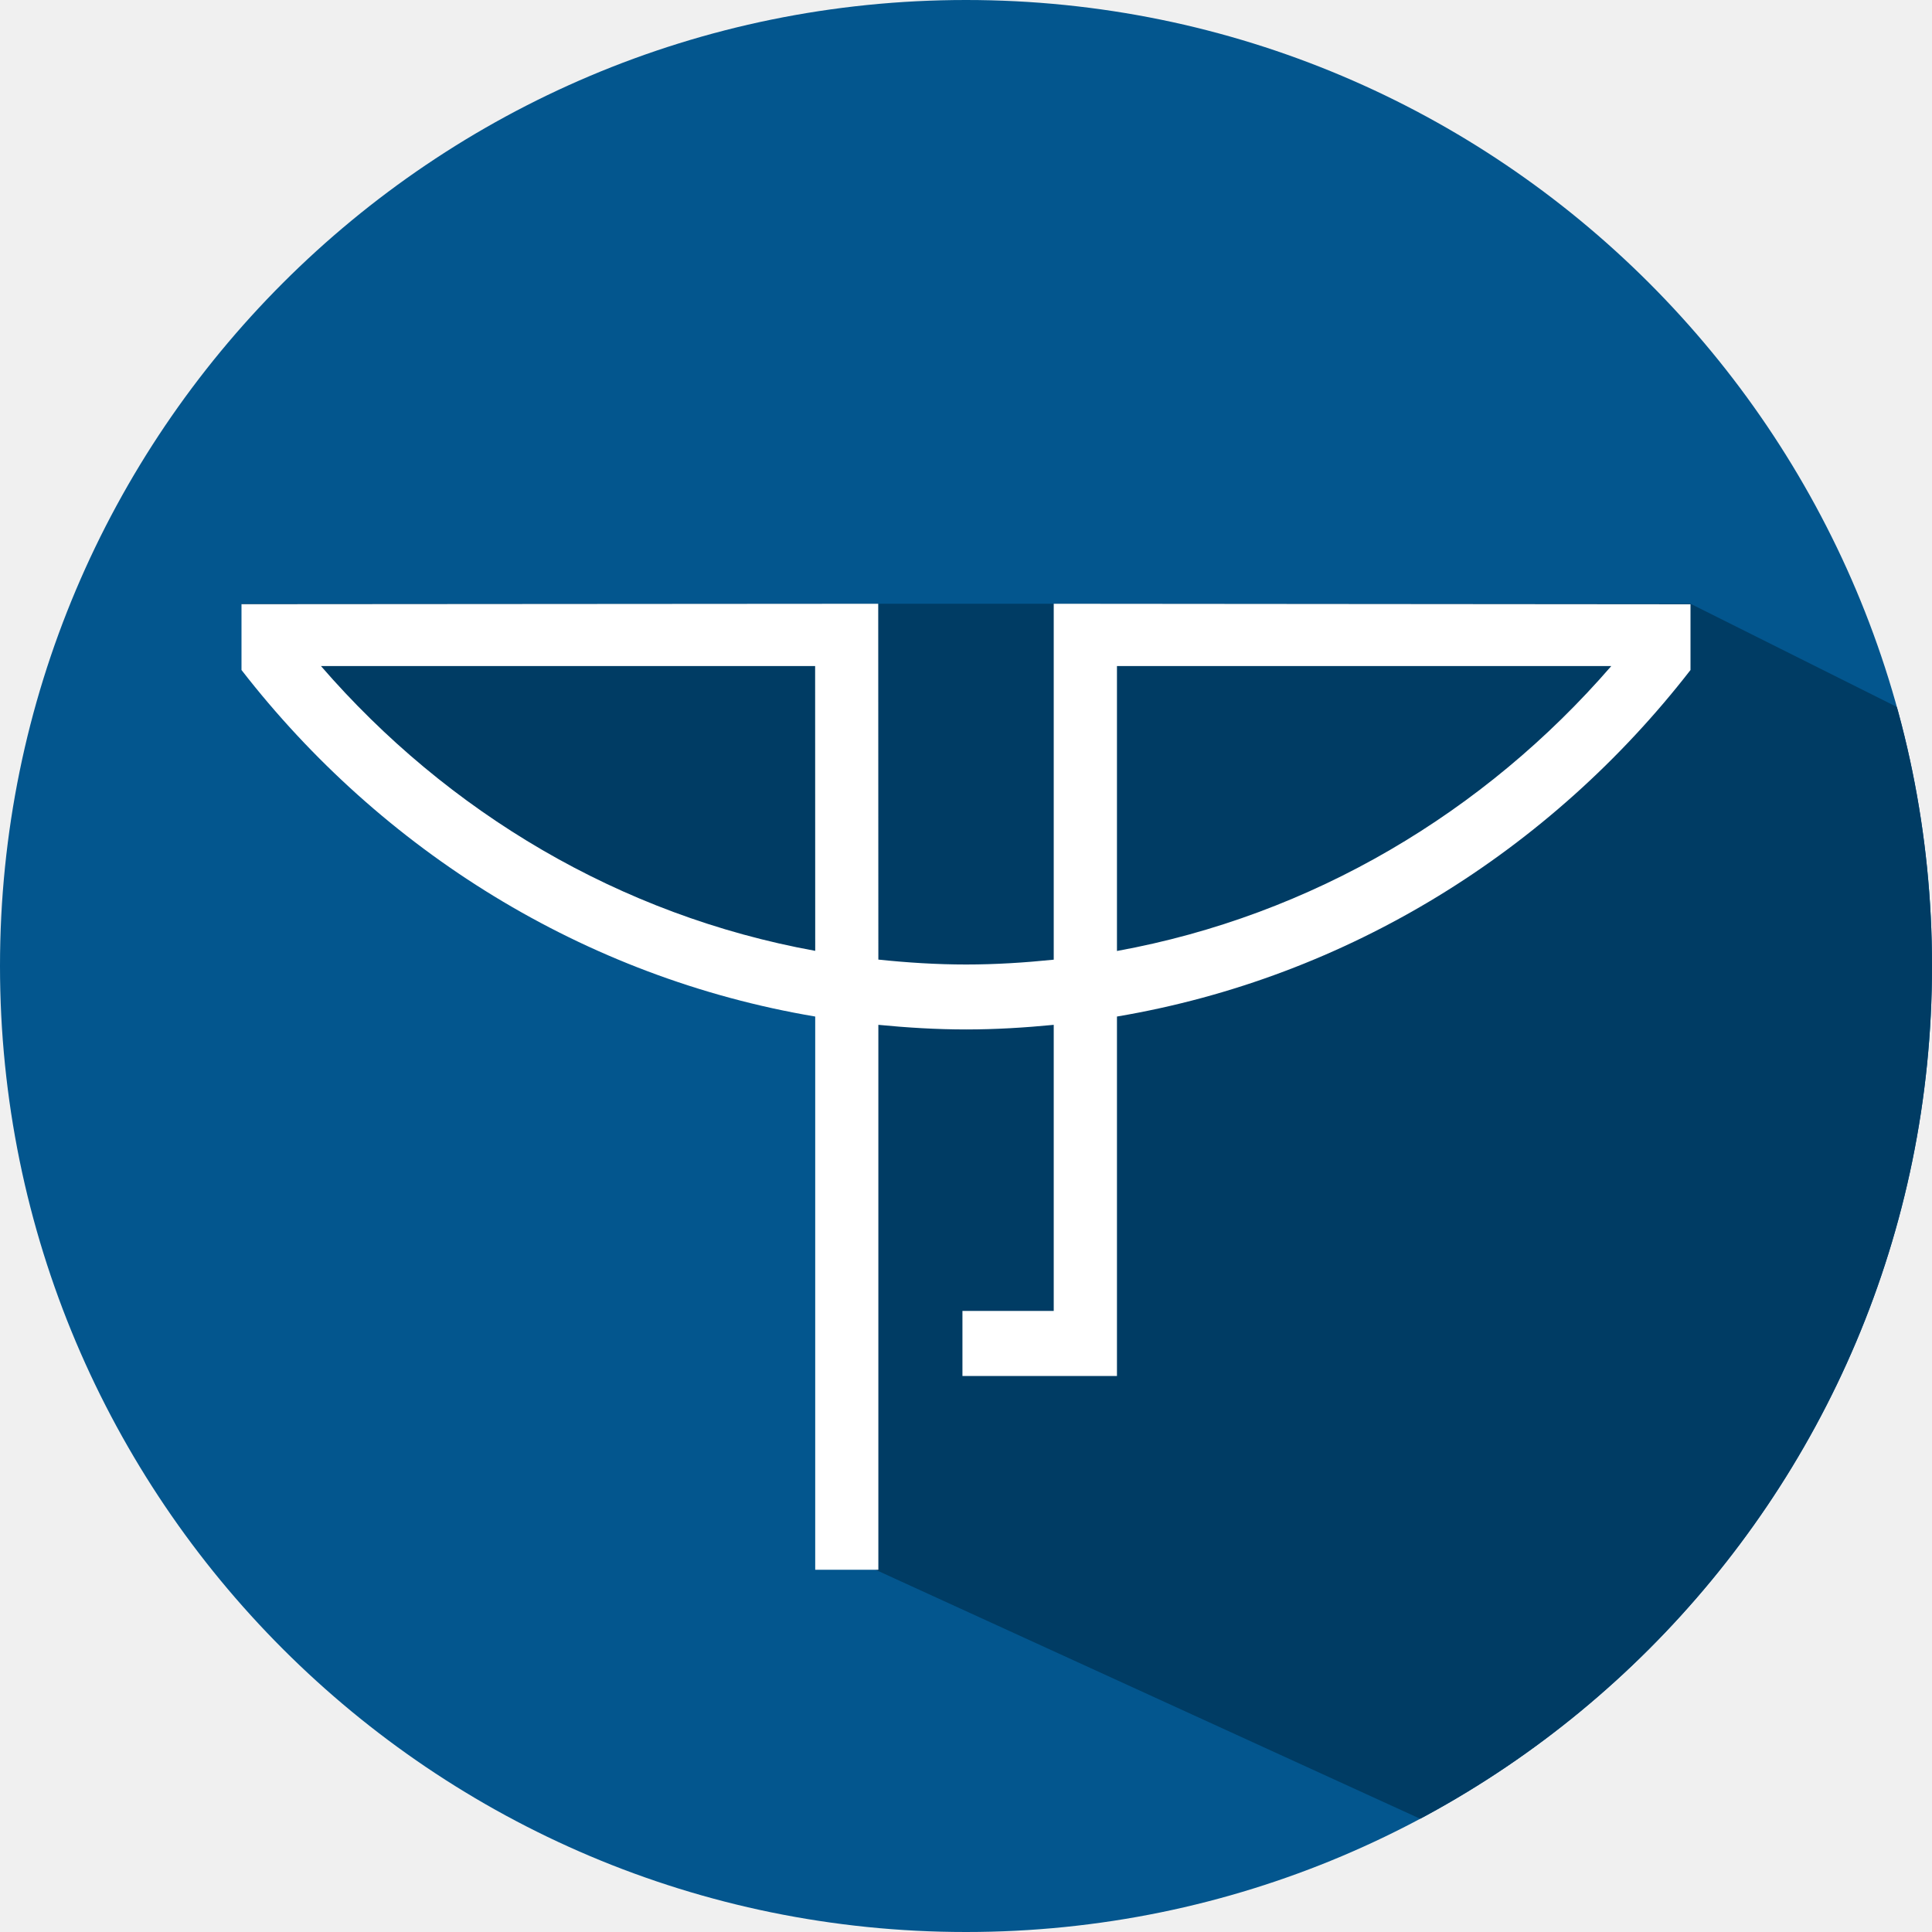
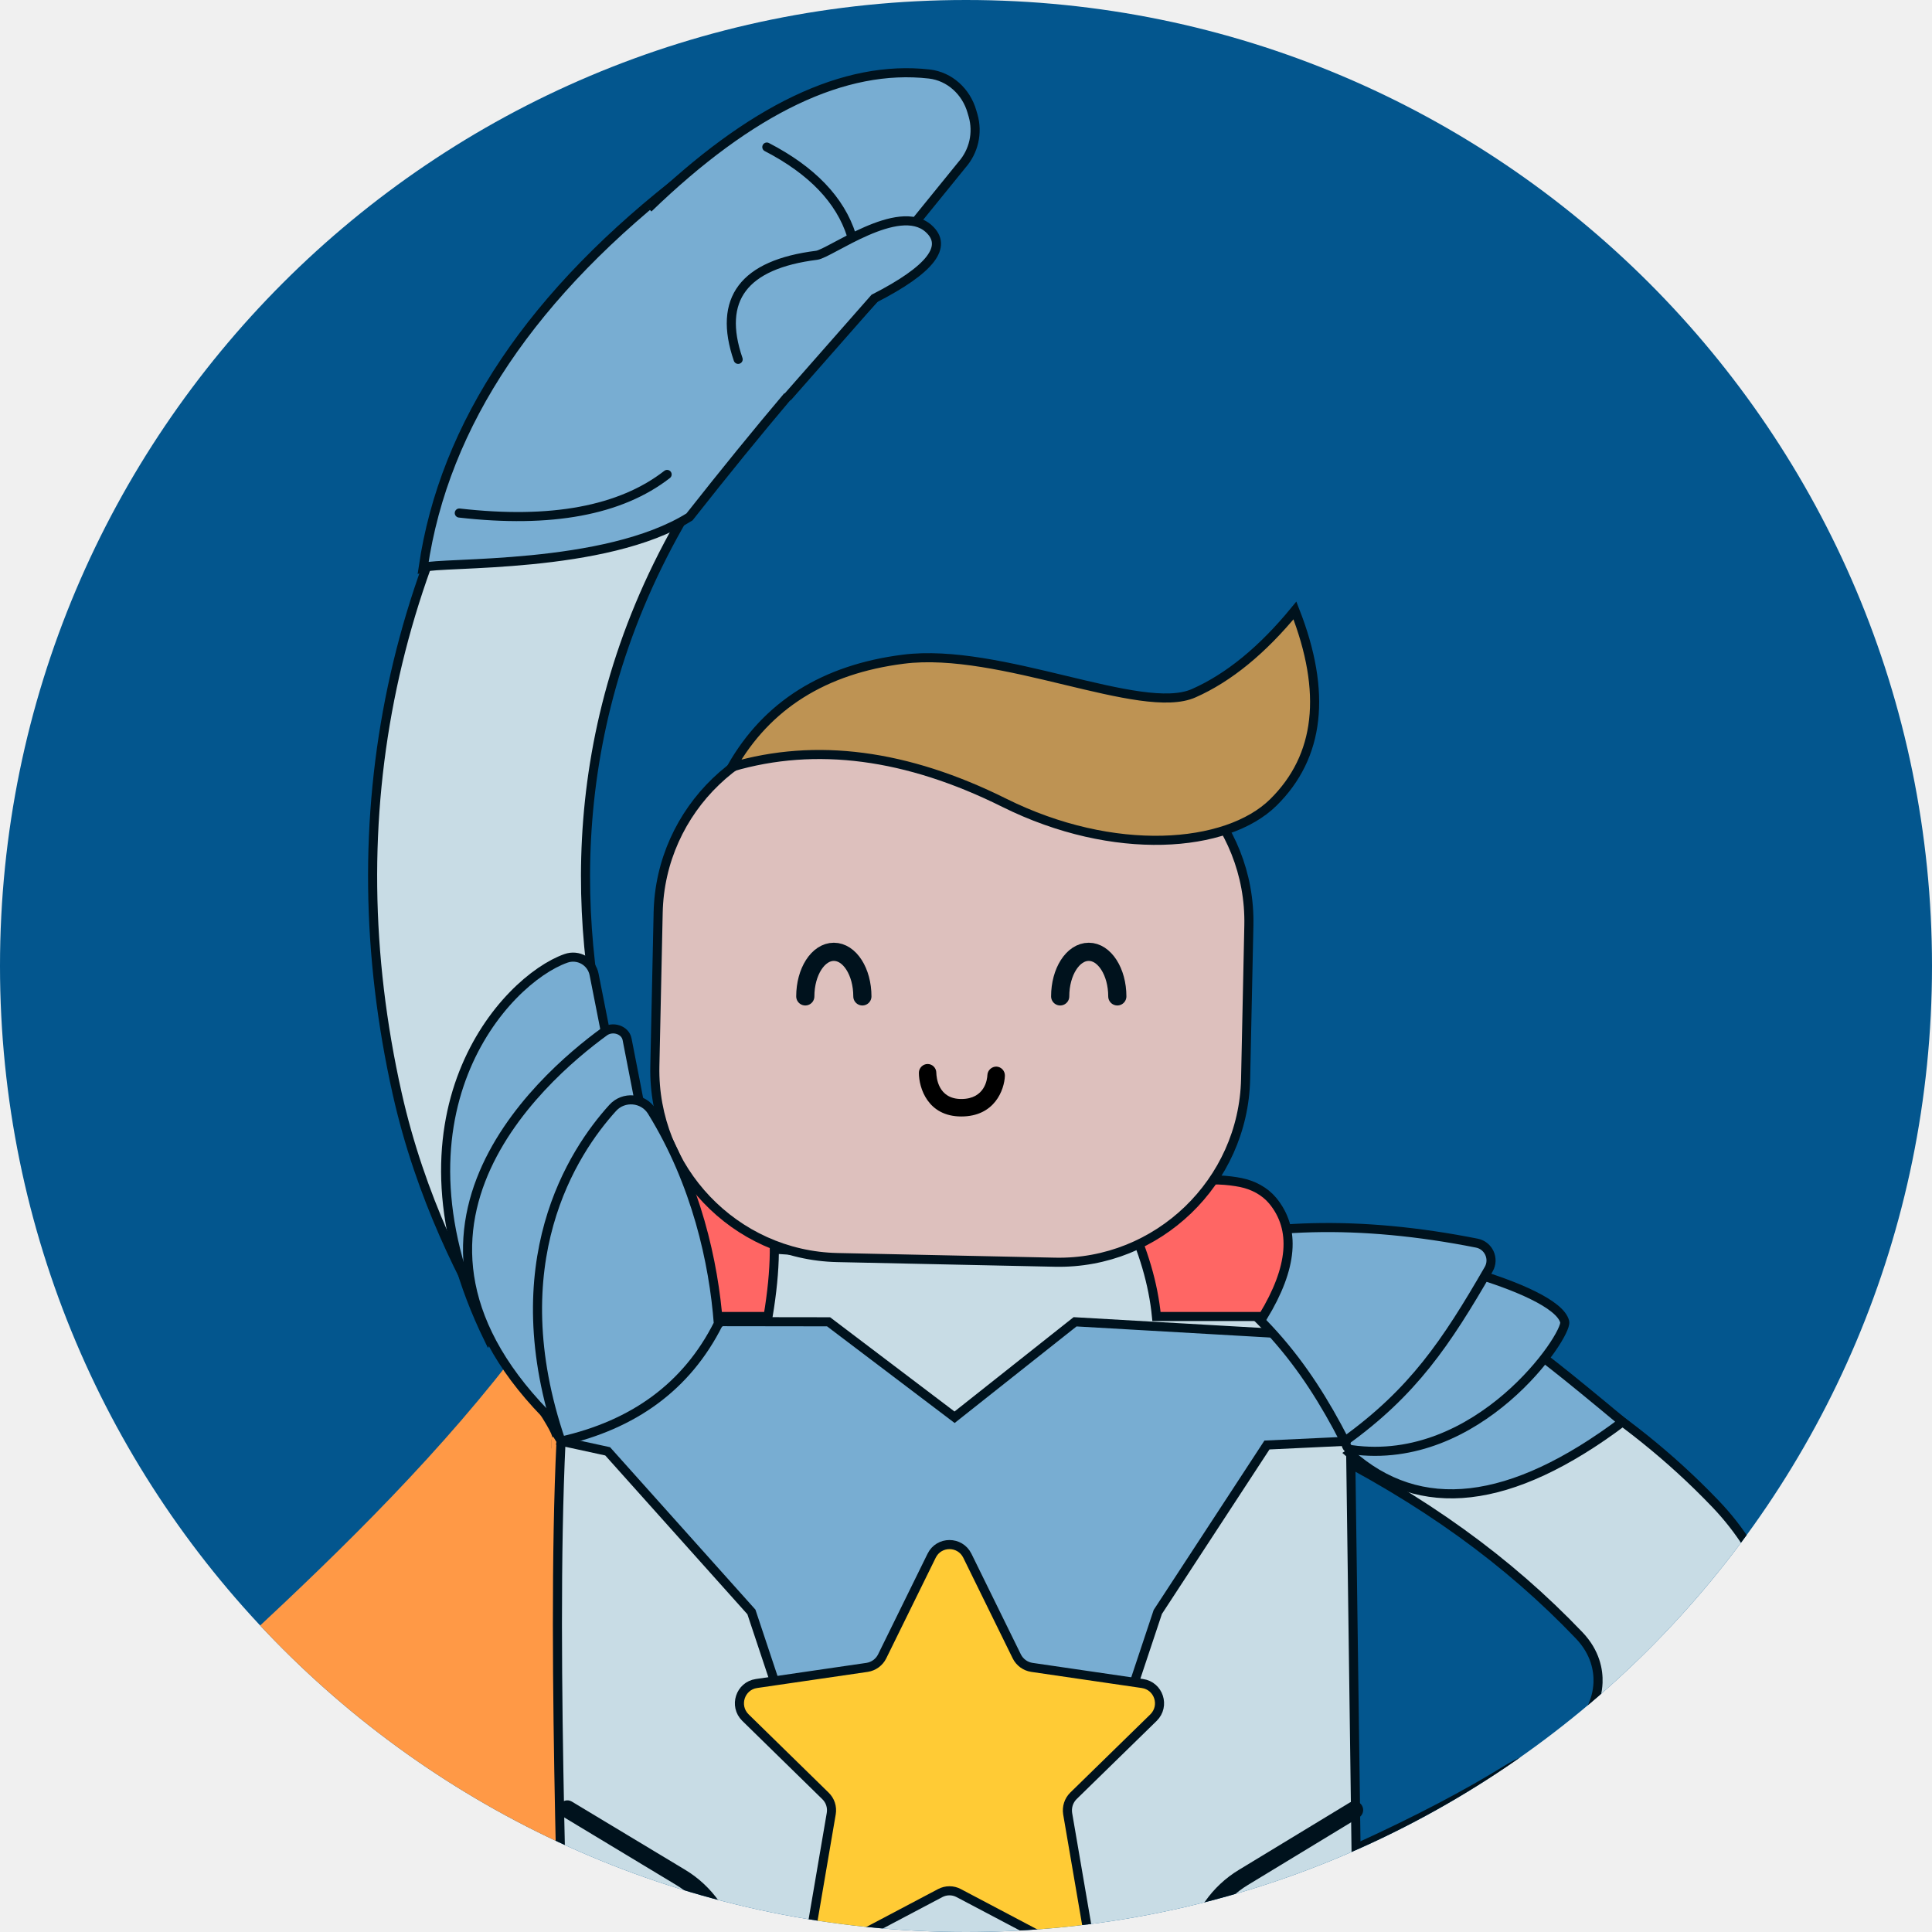
<svg xmlns="http://www.w3.org/2000/svg" width="44" height="44" viewBox="0 0 44 44" fill="none">
  <circle cx="22" cy="22" r="22" fill="#03568E" />
-   <mask id="mask0_6_1529" style="mask-type:alpha" maskUnits="userSpaceOnUse" x="0" y="0" width="44" height="44">
-     <circle cx="22" cy="22" r="22" fill="#C4C4C4" />
+   <mask id="mask0_21_4132" style="mask-type:alpha" maskUnits="userSpaceOnUse" x="0" y="0" width="44" height="44">
+     <circle cx="22" cy="22" r="22" fill="#03568E" />
  </mask>
-   <g mask="url(#mask0_6_1529)">
-     <path d="M5.5 13.75L11.344 19.594L19.938 23.375V35.75L44 46.75V16.5L38.5 13.75H5.5Z" fill="#003C64" />
-     <path fill-rule="evenodd" clip-rule="evenodd" d="M38.5 13.762V15.259C35.311 19.37 30.7 22.262 25.438 23.151V31.338H21.919V29.856H23.998V23.34C23.34 23.404 22.676 23.445 22.003 23.445C21.328 23.445 20.662 23.404 20.004 23.34V35.75H18.566V23.151C13.3 22.262 8.69 19.37 5.5 15.259V13.76L20.001 13.75L20.004 21.854C20.662 21.923 21.328 21.966 22.003 21.966C22.679 21.966 23.34 21.923 23.998 21.856V13.75L38.5 13.762ZM18.566 21.655L18.564 15.169H7.31C10.194 18.5 14.118 20.848 18.566 21.655ZM36.696 15.169H25.438V21.658C29.884 20.849 33.811 18.5 36.696 15.169Z" fill="white" />
+   <g mask="url(#mask0_21_4132)">
+     <mask id="mask1_21_4132" style="mask-type:alpha" maskUnits="userSpaceOnUse" x="-5" y="0" width="54" height="53">
+       <circle cx="22" cy="26.5" r="26.5" fill="#03568E" />
+     </mask>
+     <g mask="url(#mask1_21_4132)">
+       <path d="M13.352 28.525C6.496 39.471 -7.275 43.838 -3.527 55.51C-3.281 56.276 5.895 51.339 10.28 56.878C17.851 66.439 25.534 66.284 28.593 64.966C28.053 58.589 27.436 56.027 28.557 49.727C29.005 47.206 29.586 44.705 29.932 42.165C30.183 40.317 30.311 38.451 30.341 36.588C30.372 34.848 30.3 33.033 29.486 31.498C28.583 29.792 27.569 29.933 25.733 29.352C24.509 28.967 20.383 28.692 13.352 28.525Z" fill="#FF9946" />
+       <path d="M31.678 46.185C31.038 45.224 37.07 44.054 38.89 42.415C40.103 41.32 40.639 40.073 40.697 38.482C40.756 36.912 40.178 35.411 39.074 34.254C36.983 32.067 34.655 30.812 31.831 29.401C30.767 28.869 29.474 29.306 28.944 30.373C28.414 31.442 28.836 32.362 29.901 32.892C32.428 34.154 34.353 35.557 35.966 37.246C36.337 37.636 36.404 38.045 36.394 38.32C36.378 38.731 36.184 39.124 35.843 39.431C34.538 40.608 32.92 41.965 31.204 42.397C30.049 42.687 29.581 43.587 29.87 44.746C30.116 45.728 30.715 46.185 31.678 46.185Z" fill="#C8DCE5" stroke="#00121D" stroke-width="0.207" />
+       <path d="M30.981 42.05C32.292 41.451 33.408 40.865 34.325 40.297C35.177 39.767 36.232 39.783 37.236 39.821C38.421 39.865 39.97 40.089 41.376 40.808C41.596 40.921 41.593 41.237 41.378 41.353C39.678 42.25 34.127 45.203 32.502 46.283C32.369 46.373 32.225 46.573 32.184 46.73L32.003 47.424C31.918 47.755 31.654 48.007 31.322 48.077L30.098 48.334L29.927 44.008C29.896 43.211 30.3 42.461 30.981 42.05Z" fill="#78ADD2" stroke="#00121D" stroke-width="0.207" />
+       <path d="M30.299 28.453L30.749 32.18L30.956 47.504C26.079 49.29 20.091 48.737 12.849 47.756C12.915 45.586 12.534 37.906 12.777 32.822L12.905 28.188C14.892 28.224 19.822 28.62 20.734 28.645H22.058C22.828 28.625 23.588 28.45 25.209 28.417C25.675 28.409 25.959 27.774 26.448 27.767L30.299 28.453Z" fill="#C8DCE5" stroke="#00121D" stroke-width="0.207" />
+       <path d="M24.484 30.103L21.74 32.277L18.87 30.103L14.446 30.097C13.619 30.766 12.912 31.663 12.777 32.822L13.839 33.053L17.113 36.711L18.05 39.525L21.74 41.258L25.431 39.525L26.368 36.711L28.854 32.909L30.705 32.822C30.587 31.82 30.045 31.015 29.364 30.383L24.484 30.103Z" fill="#78ADD2" stroke="#00121D" stroke-width="0.207" />
+       <path d="M0.267 42.535C-1.937 47.038 -2.173 50.215 -0.432 52.066C-0.253 52.256 -0.332 52.57 -0.578 52.659C-1.564 53.025 -3.425 53.904 -3.522 55.379C-3.525 55.415 -3.568 55.425 -3.584 55.394C-3.991 54.533 -6.241 48.958 0.267 42.535Z" fill="#FE8522" stroke="#00121D" stroke-width="0.207" />
+       <path d="M12.551 32.884H12.553H12.551Z" fill="#402318" stroke="#00121D" stroke-width="0.207" />
+       <path d="M30.741 33.102C32.338 34.534 34.407 34.292 36.952 32.383C35.661 31.306 34.904 30.707 34.676 30.589L30.741 33.102Z" fill="#78ADD2" stroke="#00121D" stroke-width="0.207" />
+       <path d="M31.549 28.677C31.506 28.376 35.441 29.296 35.635 30.103C35.707 30.409 33.674 33.424 30.776 33.015C30.694 33.005 30.64 32.922 30.658 32.843L31.549 28.677Z" fill="#78ADD2" stroke="#00121D" stroke-width="0.207" />
+       <path d="M30.628 32.822C29.716 31.039 28.608 29.633 26.611 28.486C28.639 27.844 30.978 27.785 33.636 28.312C33.902 28.366 34.04 28.666 33.905 28.903C32.934 30.586 32.182 31.702 30.628 32.822Z" fill="#78ADD2" stroke="#00121D" stroke-width="0.207" />
+       <path d="M17.32 48.067C17.228 48.067 17.146 48.003 17.126 47.908L16.406 44.358C16.286 43.761 15.92 43.24 15.4 42.929L12.817 41.371C12.722 41.315 12.692 41.191 12.751 41.099C12.807 41.004 12.927 40.973 13.022 41.029L15.605 42.584C16.219 42.954 16.655 43.571 16.798 44.278L17.517 47.828C17.538 47.935 17.469 48.041 17.361 48.064C17.349 48.067 17.336 48.067 17.32 48.067Z" fill="#00121D" />
+       <path d="M26.501 48.067C26.488 48.067 26.476 48.067 26.46 48.064C26.353 48.041 26.284 47.935 26.307 47.828L27.026 44.278C27.17 43.571 27.602 42.954 28.216 42.584L30.743 41.05C30.838 40.993 30.961 41.024 31.017 41.119C31.074 41.214 31.043 41.337 30.948 41.394L28.422 42.928C27.904 43.239 27.536 43.761 27.415 44.358L26.696 47.907C26.678 48.002 26.593 48.067 26.501 48.067Z" fill="#00121D" />
+       <path d="M13.734 27.965C14.64 28.083 15.152 28.756 15.262 29.982H17.492C17.855 27.813 17.528 26.53 16.511 26.134L15.672 26.821C14.712 26.803 14.066 27.183 13.734 27.965Z" fill="#FF6664" stroke="#00121D" stroke-width="0.207" />
+       <path d="M25.662 27.677C26.041 28.476 26.266 29.242 26.338 29.982H28.767C29.443 28.869 29.517 27.99 28.985 27.345C28.8 27.124 28.537 26.988 28.258 26.931C27.707 26.823 26.586 26.759 25.662 27.677Z" fill="#FF6664" stroke="#00121D" stroke-width="0.207" />
+       <path d="M24.026 28.746L19.072 28.64C16.735 28.591 14.863 26.63 14.914 24.281L14.989 20.788C15.037 18.441 16.993 16.562 19.328 16.614L24.282 16.719C26.622 16.771 28.493 18.732 28.442 21.078L28.368 24.572C28.319 26.918 26.363 28.797 24.026 28.746Z" fill="#DDC0BD" stroke="#00121D" stroke-width="0.207" />
+       <path d="M16.665 17.468C17.468 16.059 18.769 15.242 20.571 15.013C22.781 14.73 25.996 16.319 27.187 15.787C27.983 15.435 28.751 14.805 29.491 13.903C30.223 15.771 30.059 17.229 28.999 18.275C27.939 19.318 25.369 19.526 22.87 18.282C20.651 17.177 18.582 16.905 16.665 17.468Z" fill="#BE9353" stroke="#00121D" stroke-width="0.207" />
+       <path d="M24.145 22.692C24.145 22.132 24.435 21.677 24.796 21.677C25.154 21.677 25.446 22.132 25.446 22.692" stroke="#00121D" stroke-width="0.414" stroke-linecap="round" />
+       <path d="M18.34 22.692C18.34 22.132 18.631 21.677 18.99 21.677C19.351 21.677 19.64 22.132 19.64 22.692" stroke="#00121D" stroke-width="0.414" stroke-linecap="round" />
+       <path fill-rule="evenodd" clip-rule="evenodd" d="M21.893 25.427C21.13 25.427 20.927 24.777 20.927 24.433C20.927 24.322 21.017 24.232 21.127 24.232C21.235 24.232 21.324 24.322 21.324 24.433C21.327 24.53 21.36 25.029 21.893 25.029C22.433 25.029 22.484 24.574 22.487 24.484C22.492 24.374 22.587 24.289 22.694 24.291C22.804 24.297 22.889 24.389 22.886 24.5C22.873 24.821 22.653 25.427 21.893 25.427ZM21.324 24.433H21.327H21.324Z" fill="black" />
+       <path d="M12.658 32.802C13.001 32.617 10.103 29.62 9.046 24.906C7.625 18.57 8.92 12.45 12.794 7.204L16.677 10.096C9.384 19.971 16.288 30.044 16.36 30.147L12.658 32.802Z" fill="#C8DCE5" stroke="#00121D" stroke-width="0.207" />
+       <path d="M22.031 35.431L23.157 37.724C23.224 37.857 23.35 37.95 23.498 37.973L26.017 38.341C26.391 38.395 26.539 38.852 26.271 39.117L24.445 40.901C24.34 41.006 24.292 41.155 24.315 41.304L24.747 43.823C24.809 44.196 24.422 44.478 24.089 44.304L21.834 43.114C21.703 43.044 21.545 43.044 21.412 43.114L19.159 44.304C18.826 44.478 18.436 44.196 18.501 43.823L18.931 41.304C18.956 41.155 18.908 41.006 18.8 40.901L16.977 39.117C16.708 38.852 16.857 38.395 17.228 38.341L19.75 37.973C19.896 37.95 20.024 37.857 20.09 37.724L21.217 35.431C21.383 35.092 21.864 35.092 22.031 35.431Z" fill="#FFCB35" stroke="#00121D" stroke-width="0.207" />
+       <path d="M13.821 23.667L13.53 22.192C13.473 21.899 13.169 21.726 12.887 21.827C11.505 22.315 8.645 25.399 11.128 30.494L12.91 27.988L13.821 23.667Z" fill="#78ADD2" stroke="#00121D" stroke-width="0.207" />
+       <path d="M15.019 27.597C15.019 27.453 14.496 24.762 14.281 23.667C14.24 23.454 13.951 23.359 13.762 23.497C12.31 24.554 7.945 28.35 13.083 32.822L15.019 27.597Z" fill="#78ADD2" stroke="#00121D" stroke-width="0.207" />
+       <path d="M16.36 30.147C16.255 28.759 15.861 26.954 14.845 25.309C14.65 24.996 14.202 24.957 13.954 25.232C13.05 26.227 11.383 28.753 12.776 32.822C14.42 32.452 15.638 31.586 16.36 30.147Z" fill="#78ADD2" stroke="#00121D" stroke-width="0.207" />
+       <path d="M9.638 12.923C10.053 12.789 13.783 12.972 15.703 11.772C17.311 9.731 18.714 8.073 19.915 6.796L15.662 3.958C12.127 6.664 10.117 9.651 9.638 12.923Z" fill="#78ADD2" stroke="#00121D" stroke-width="0.207" />
+       <path d="M14.764 4.742C17.101 2.483 19.234 1.465 21.167 1.686C21.63 1.74 22.006 2.089 22.134 2.539L22.162 2.634C22.273 3.025 22.178 3.446 21.909 3.752L20.235 5.814L18.409 7.189" fill="#78ADD2" />
+       <path d="M14.764 4.742C17.101 2.483 19.234 1.465 21.167 1.686C21.63 1.74 22.006 2.089 22.134 2.539L22.162 2.634C22.273 3.025 22.178 3.446 21.909 3.752L20.235 5.814L18.409 7.189" stroke="#00121D" stroke-width="0.207" />
+       <path d="M16.811 8.184C16.34 6.814 16.936 6.022 18.598 5.814C18.902 5.775 20.462 4.593 21.148 5.205C21.603 5.611 21.194 6.14 19.913 6.796L17.953 9.024" fill="#78ADD2" />
+       <path d="M16.811 8.184C16.34 6.814 16.936 6.022 18.598 5.814C18.902 5.775 20.462 4.593 21.148 5.205C21.603 5.611 21.194 6.14 19.913 6.796L17.953 9.024" stroke="#00121D" stroke-width="0.207" stroke-linecap="round" />
+       <path d="M10.46 11.684C12.551 11.923 14.131 11.63 15.193 10.805L10.46 11.684Z" fill="#78ADD2" />
+       <path d="M10.46 11.684C12.551 11.923 14.131 11.63 15.193 10.805" stroke="#00121D" stroke-width="0.207" stroke-linecap="round" />
+       <path d="M17.464 3.349C18.491 3.881 19.136 4.554 19.392 5.361L17.464 3.349Z" fill="#78ADD2" />
+       <path d="M17.464 3.349C18.491 3.881 19.136 4.554 19.392 5.361" stroke="#00121D" stroke-width="0.207" stroke-linecap="round" />
+     </g>
  </g>
</svg>
